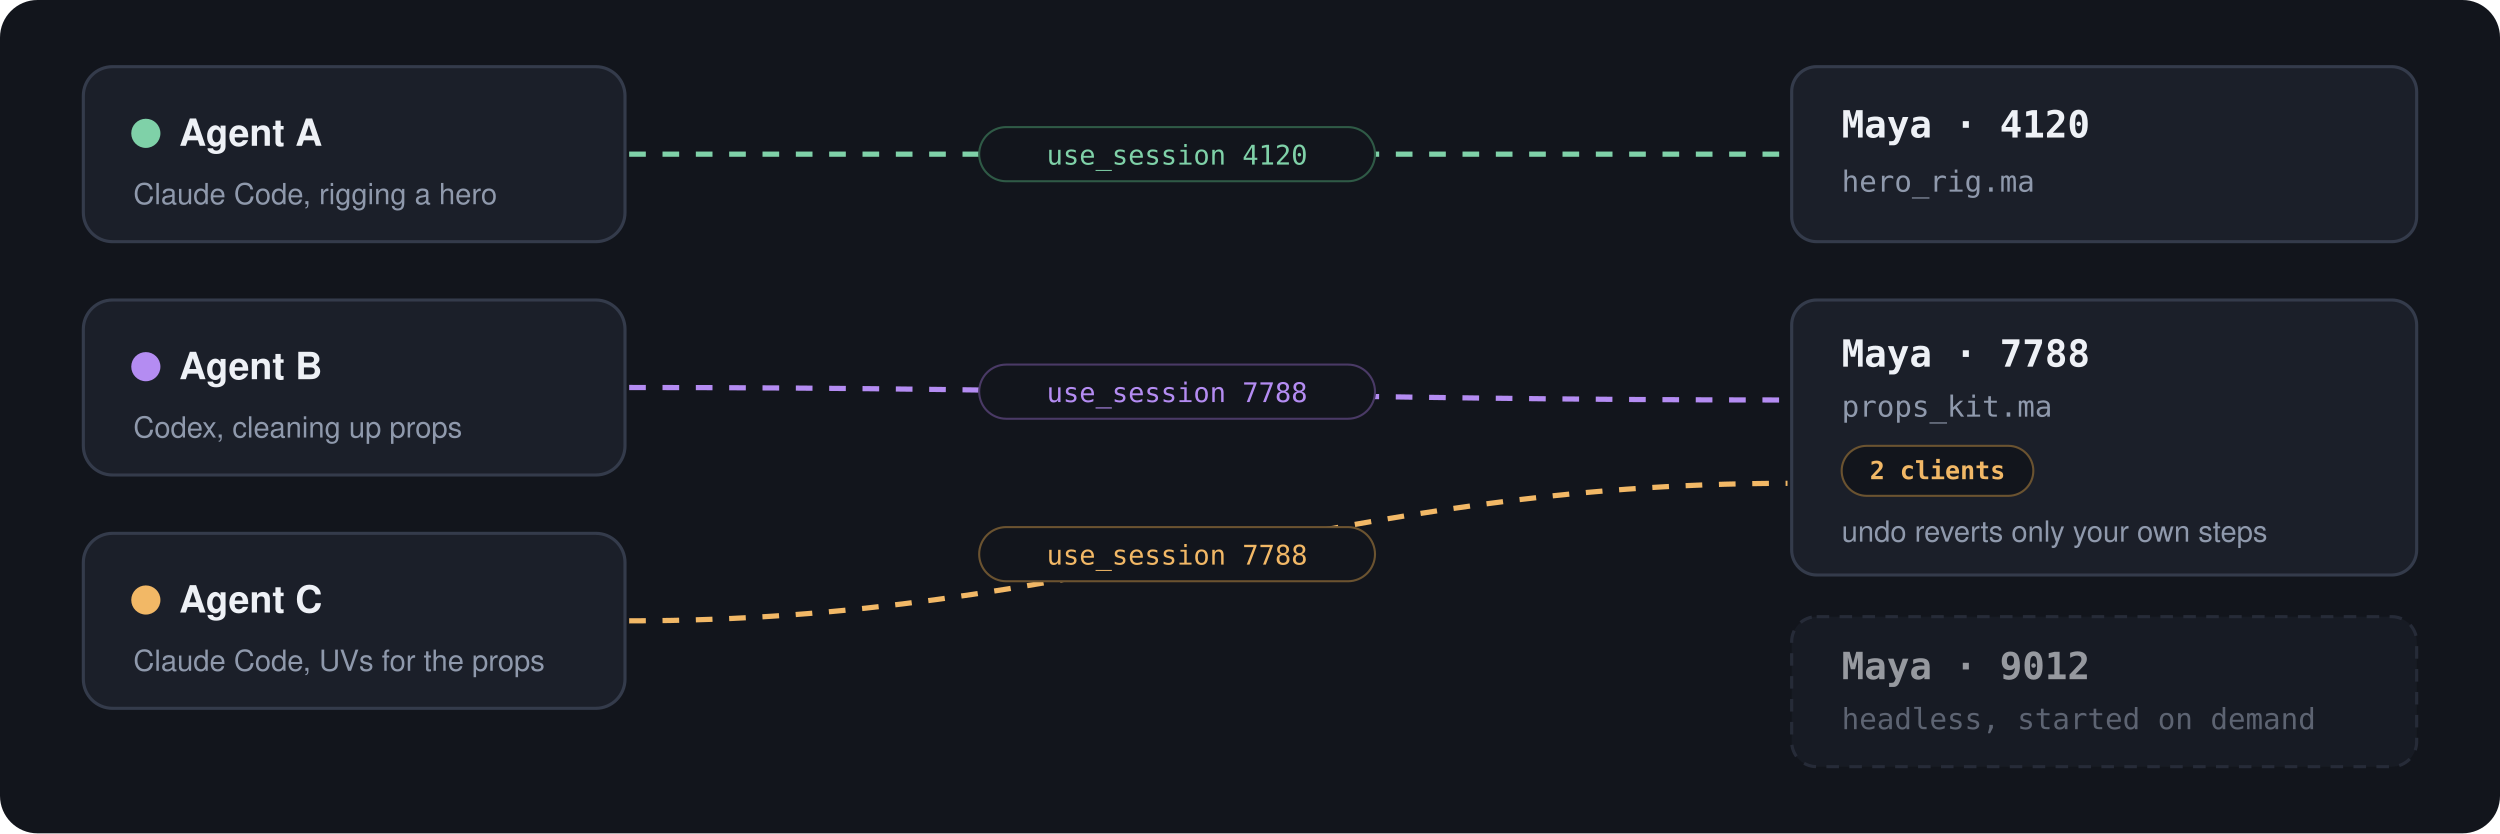
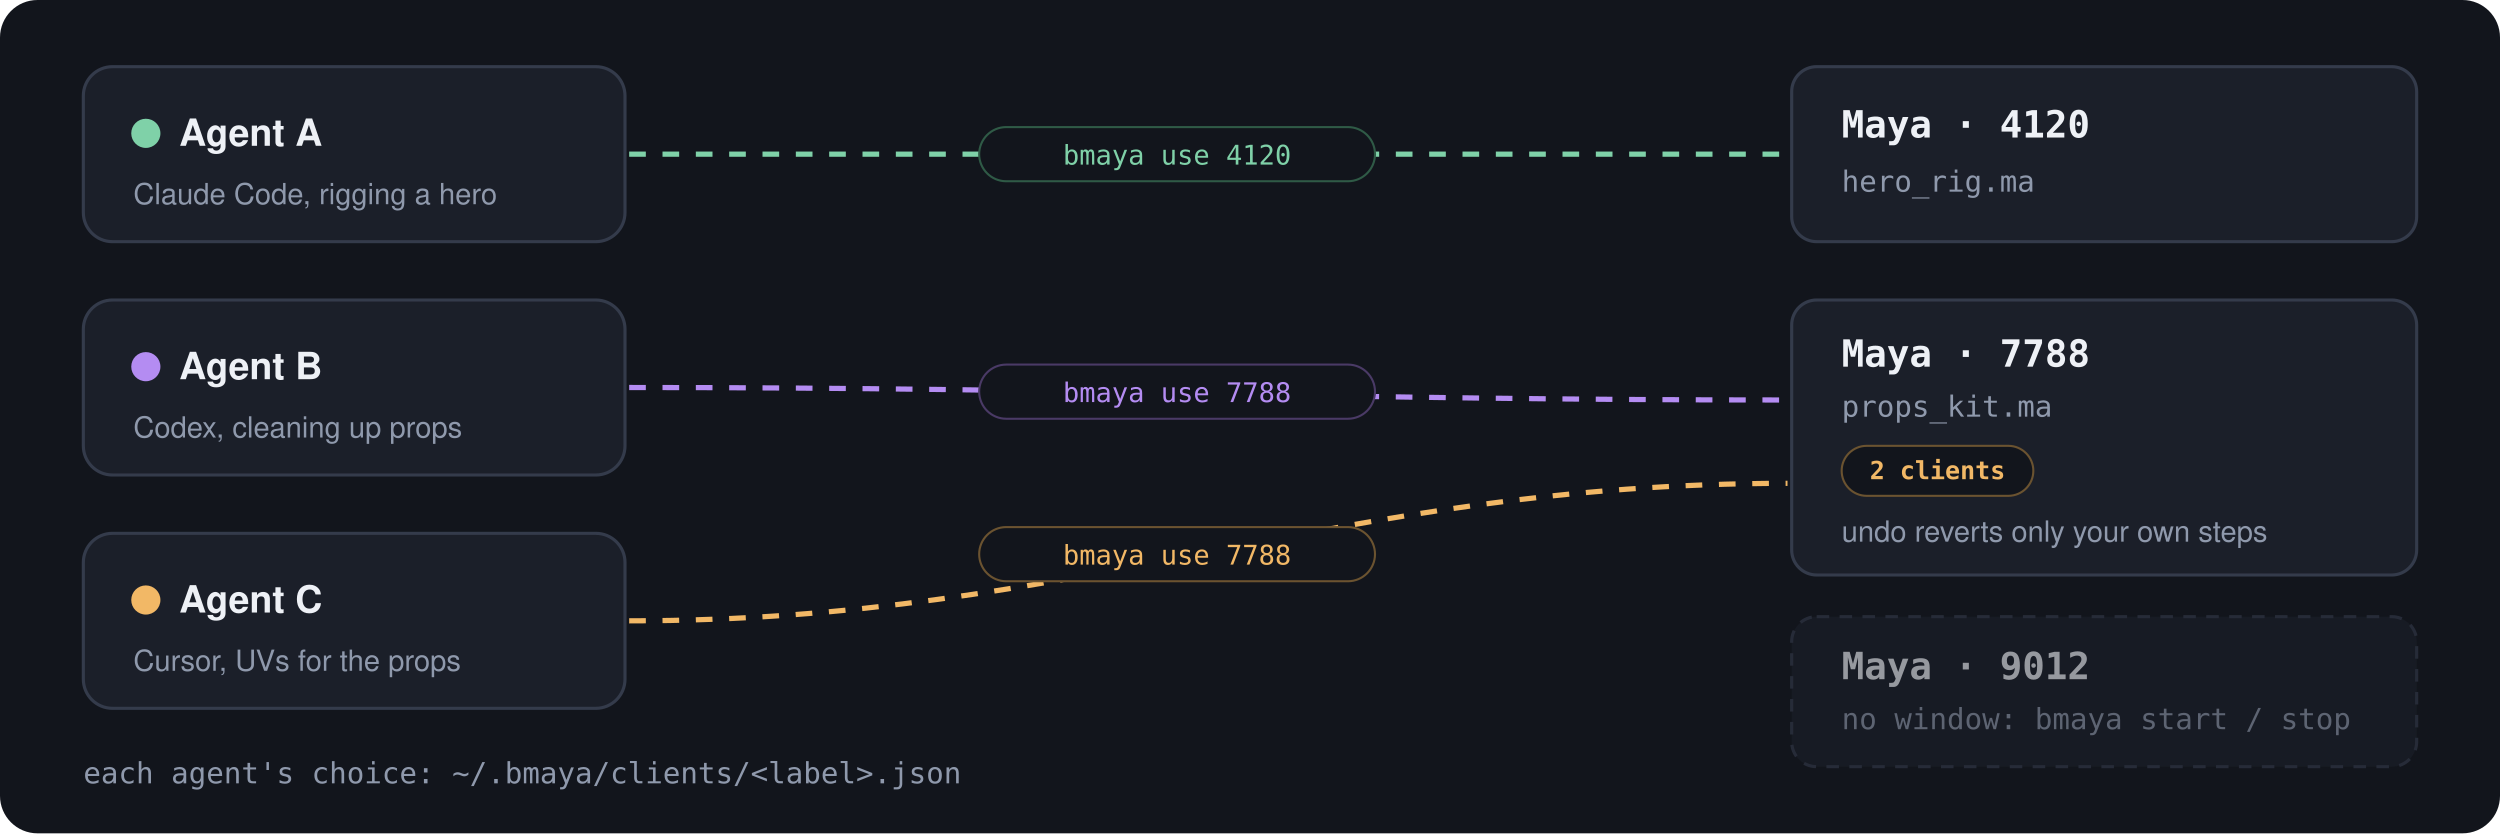
<svg xmlns="http://www.w3.org/2000/svg" width="1200" height="400" viewBox="0 52 1200 400" font-family="Segoe UI, -apple-system, Helvetica, Arial, sans-serif">
  <defs>
    <style>
      .box { fill: #1b1f29; stroke: #343b4b; stroke-width: 1.5; }
      .title { font-size: 18px; font-weight: 700; fill: #eef1f6; }
      .sub { font-size: 14px; fill: #8f99ac; }
      .mono { font-family: Cascadia Code, Consolas, Menlo, monospace; }
      .tag { font-size: 12px; font-weight: 600; }
      .flow { fill: none; stroke-width: 2.5; stroke-dasharray: 8 8; animation: dash 1.2s linear infinite; }
      @keyframes dash { to { stroke-dashoffset: -16; } }
      @media (prefers-reduced-motion: reduce) { .flow { animation: none; } }
    </style>
  </defs>
  <rect y="52" width="1200" height="400" rx="18" fill="#12151c" />
  <rect class="box" x="40" y="84" width="260" height="84" rx="14" />
  <circle cx="70" cy="116" r="7" fill="#7fd1a8" />
  <text class="title" x="86" y="122">Agent A</text>
  <text class="sub" x="64" y="150">Claude Code, rigging a hero</text>
  <rect class="box" x="40" y="196" width="260" height="84" rx="14" />
  <circle cx="70" cy="228" r="7" fill="#b48cf2" />
  <text class="title" x="86" y="234">Agent B</text>
  <text class="sub" x="64" y="262">Codex, cleaning up props</text>
  <rect class="box" x="40" y="308" width="260" height="84" rx="14" />
  <circle cx="70" cy="340" r="7" fill="#f2b866" />
  <text class="title" x="86" y="346">Agent C</text>
-   <text class="sub" x="64" y="374">Claude Code, UVs for the props</text>
+   <text class="sub" x="64" y="374">Cursor, UVs for the props</text>
  <path class="flow" d="M 302 126 L 858 126" stroke="#7fd1a8" />
  <rect x="470" y="113" width="190" height="26" rx="13" fill="#12151c" stroke="#2f5a46" />
-   <text class="mono" x="565" y="131" font-size="13" fill="#7fd1a8" text-anchor="middle">use_session 4120</text>
+   <text class="mono" x="565" y="131" font-size="13" fill="#7fd1a8" text-anchor="middle">bmaya use 4120</text>
  <path class="flow" d="M 302 238 C 520 238, 640 244, 858 244" stroke="#b48cf2" />
  <rect x="470" y="227" width="190" height="26" rx="13" fill="#12151c" stroke="#4a3a66" />
-   <text class="mono" x="565" y="245" font-size="13" fill="#b48cf2" text-anchor="middle">use_session 7788</text>
+   <text class="mono" x="565" y="245" font-size="13" fill="#b48cf2" text-anchor="middle">bmaya use 7788</text>
  <path class="flow" d="M 302 350 C 520 350, 640 284, 858 284" stroke="#f2b866" />
  <rect x="470" y="305" width="190" height="26" rx="13" fill="#12151c" stroke="#6b5330" />
-   <text class="mono" x="565" y="323" font-size="13" fill="#f2b866" text-anchor="middle">use_session 7788</text>
+   <text class="mono" x="565" y="323" font-size="13" fill="#f2b866" text-anchor="middle">bmaya use 7788</text>
  <g>
    <rect class="box" x="860" y="84" width="300" height="84" rx="12" stroke="#2f5a46" />
    <text class="title mono" x="884" y="118" font-size="16">Maya · 4120</text>
    <text class="sub mono" x="884" y="144" font-size="13">hero_rig.ma</text>
  </g>
  <g>
    <rect class="box" x="860" y="196" width="300" height="132" rx="12" stroke="#4a3a66" />
    <text class="title mono" x="884" y="228" font-size="16">Maya · 7788</text>
    <text class="sub mono" x="884" y="252" font-size="13">props_kit.ma</text>
    <rect x="884" y="266" width="92" height="24" rx="12" fill="#12151c" stroke="#6b5330" />
    <text class="tag mono" x="930" y="282" fill="#f2b866" text-anchor="middle">2 clients</text>
    <text class="sub" x="884" y="312" font-size="13">undo reverts only your own steps</text>
  </g>
  <g opacity="0.6">
    <rect class="box" x="860" y="348" width="300" height="72" rx="12" stroke-dasharray="6 5" />
    <text class="title mono" x="884" y="378" font-size="16">Maya · 9012</text>
-     <text class="sub mono" x="884" y="402" font-size="13">headless, started on demand</text>
+     <text class="sub mono" x="884" y="402" font-size="13">no window: bmaya start / stop</text>
  </g>
+   <text class="sub mono" x="40" y="428" font-size="13">each agent's choice: ~/.bmaya/clients/&lt;label&gt;.json</text>
</svg>
